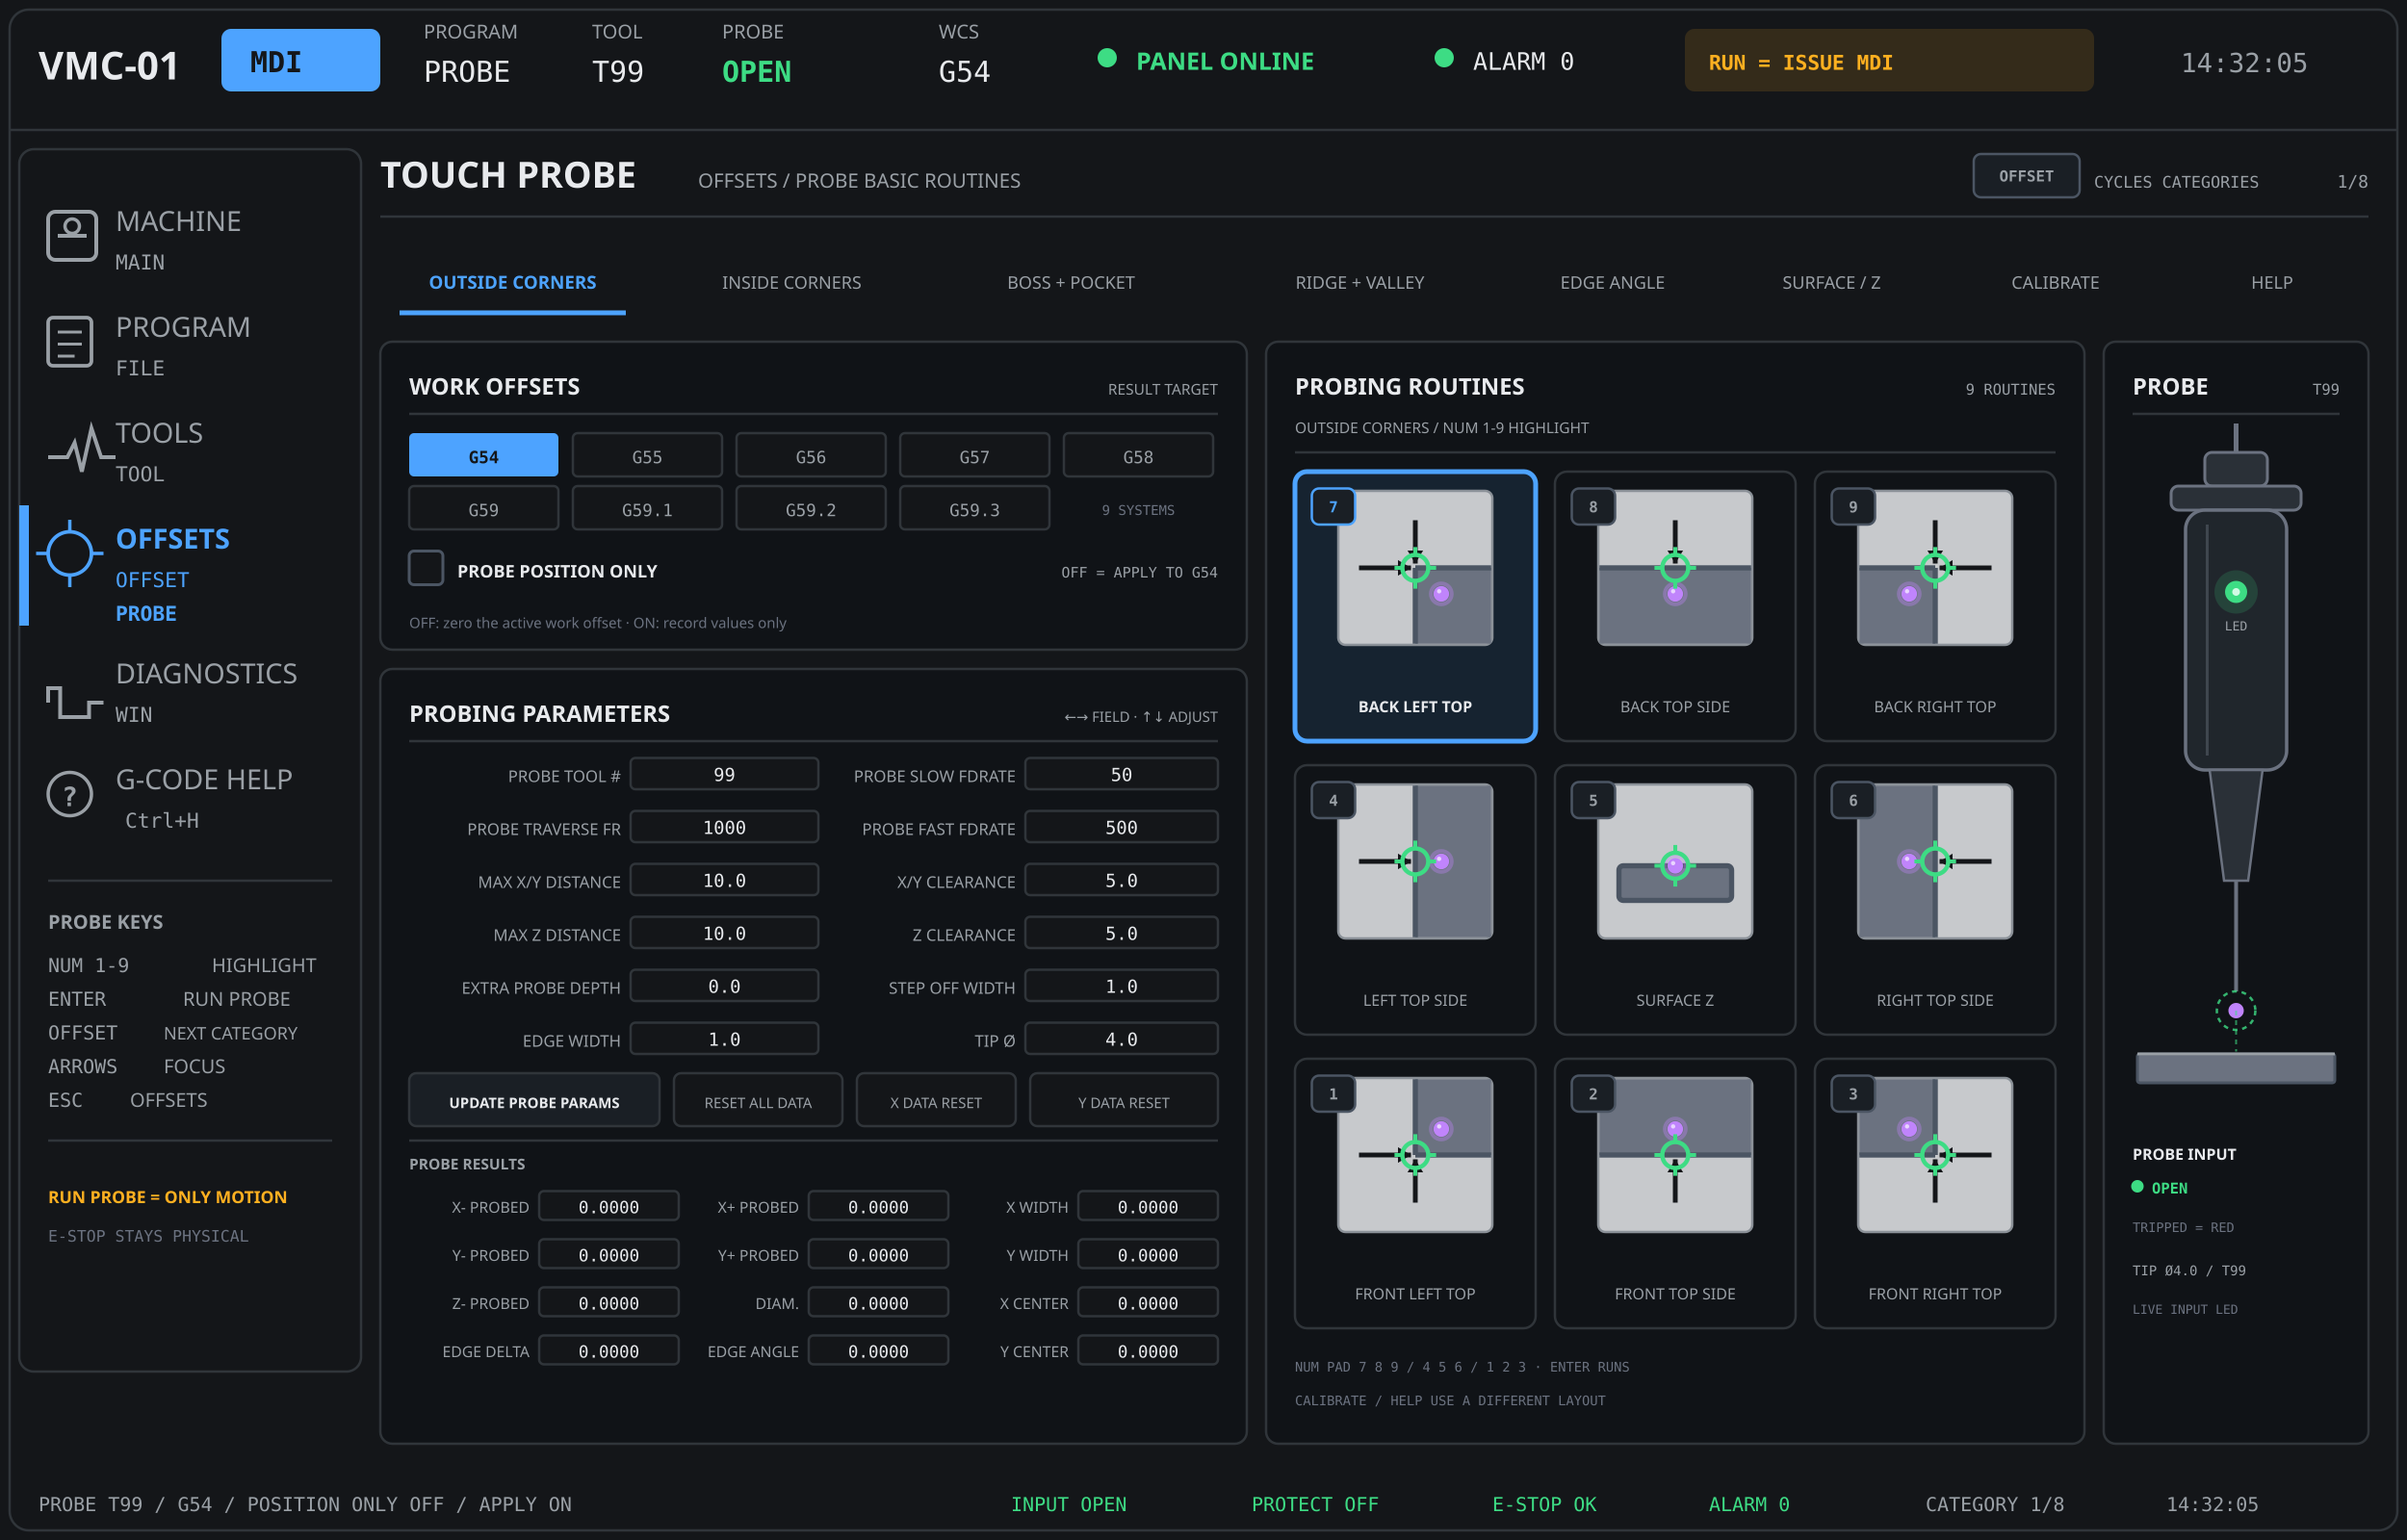
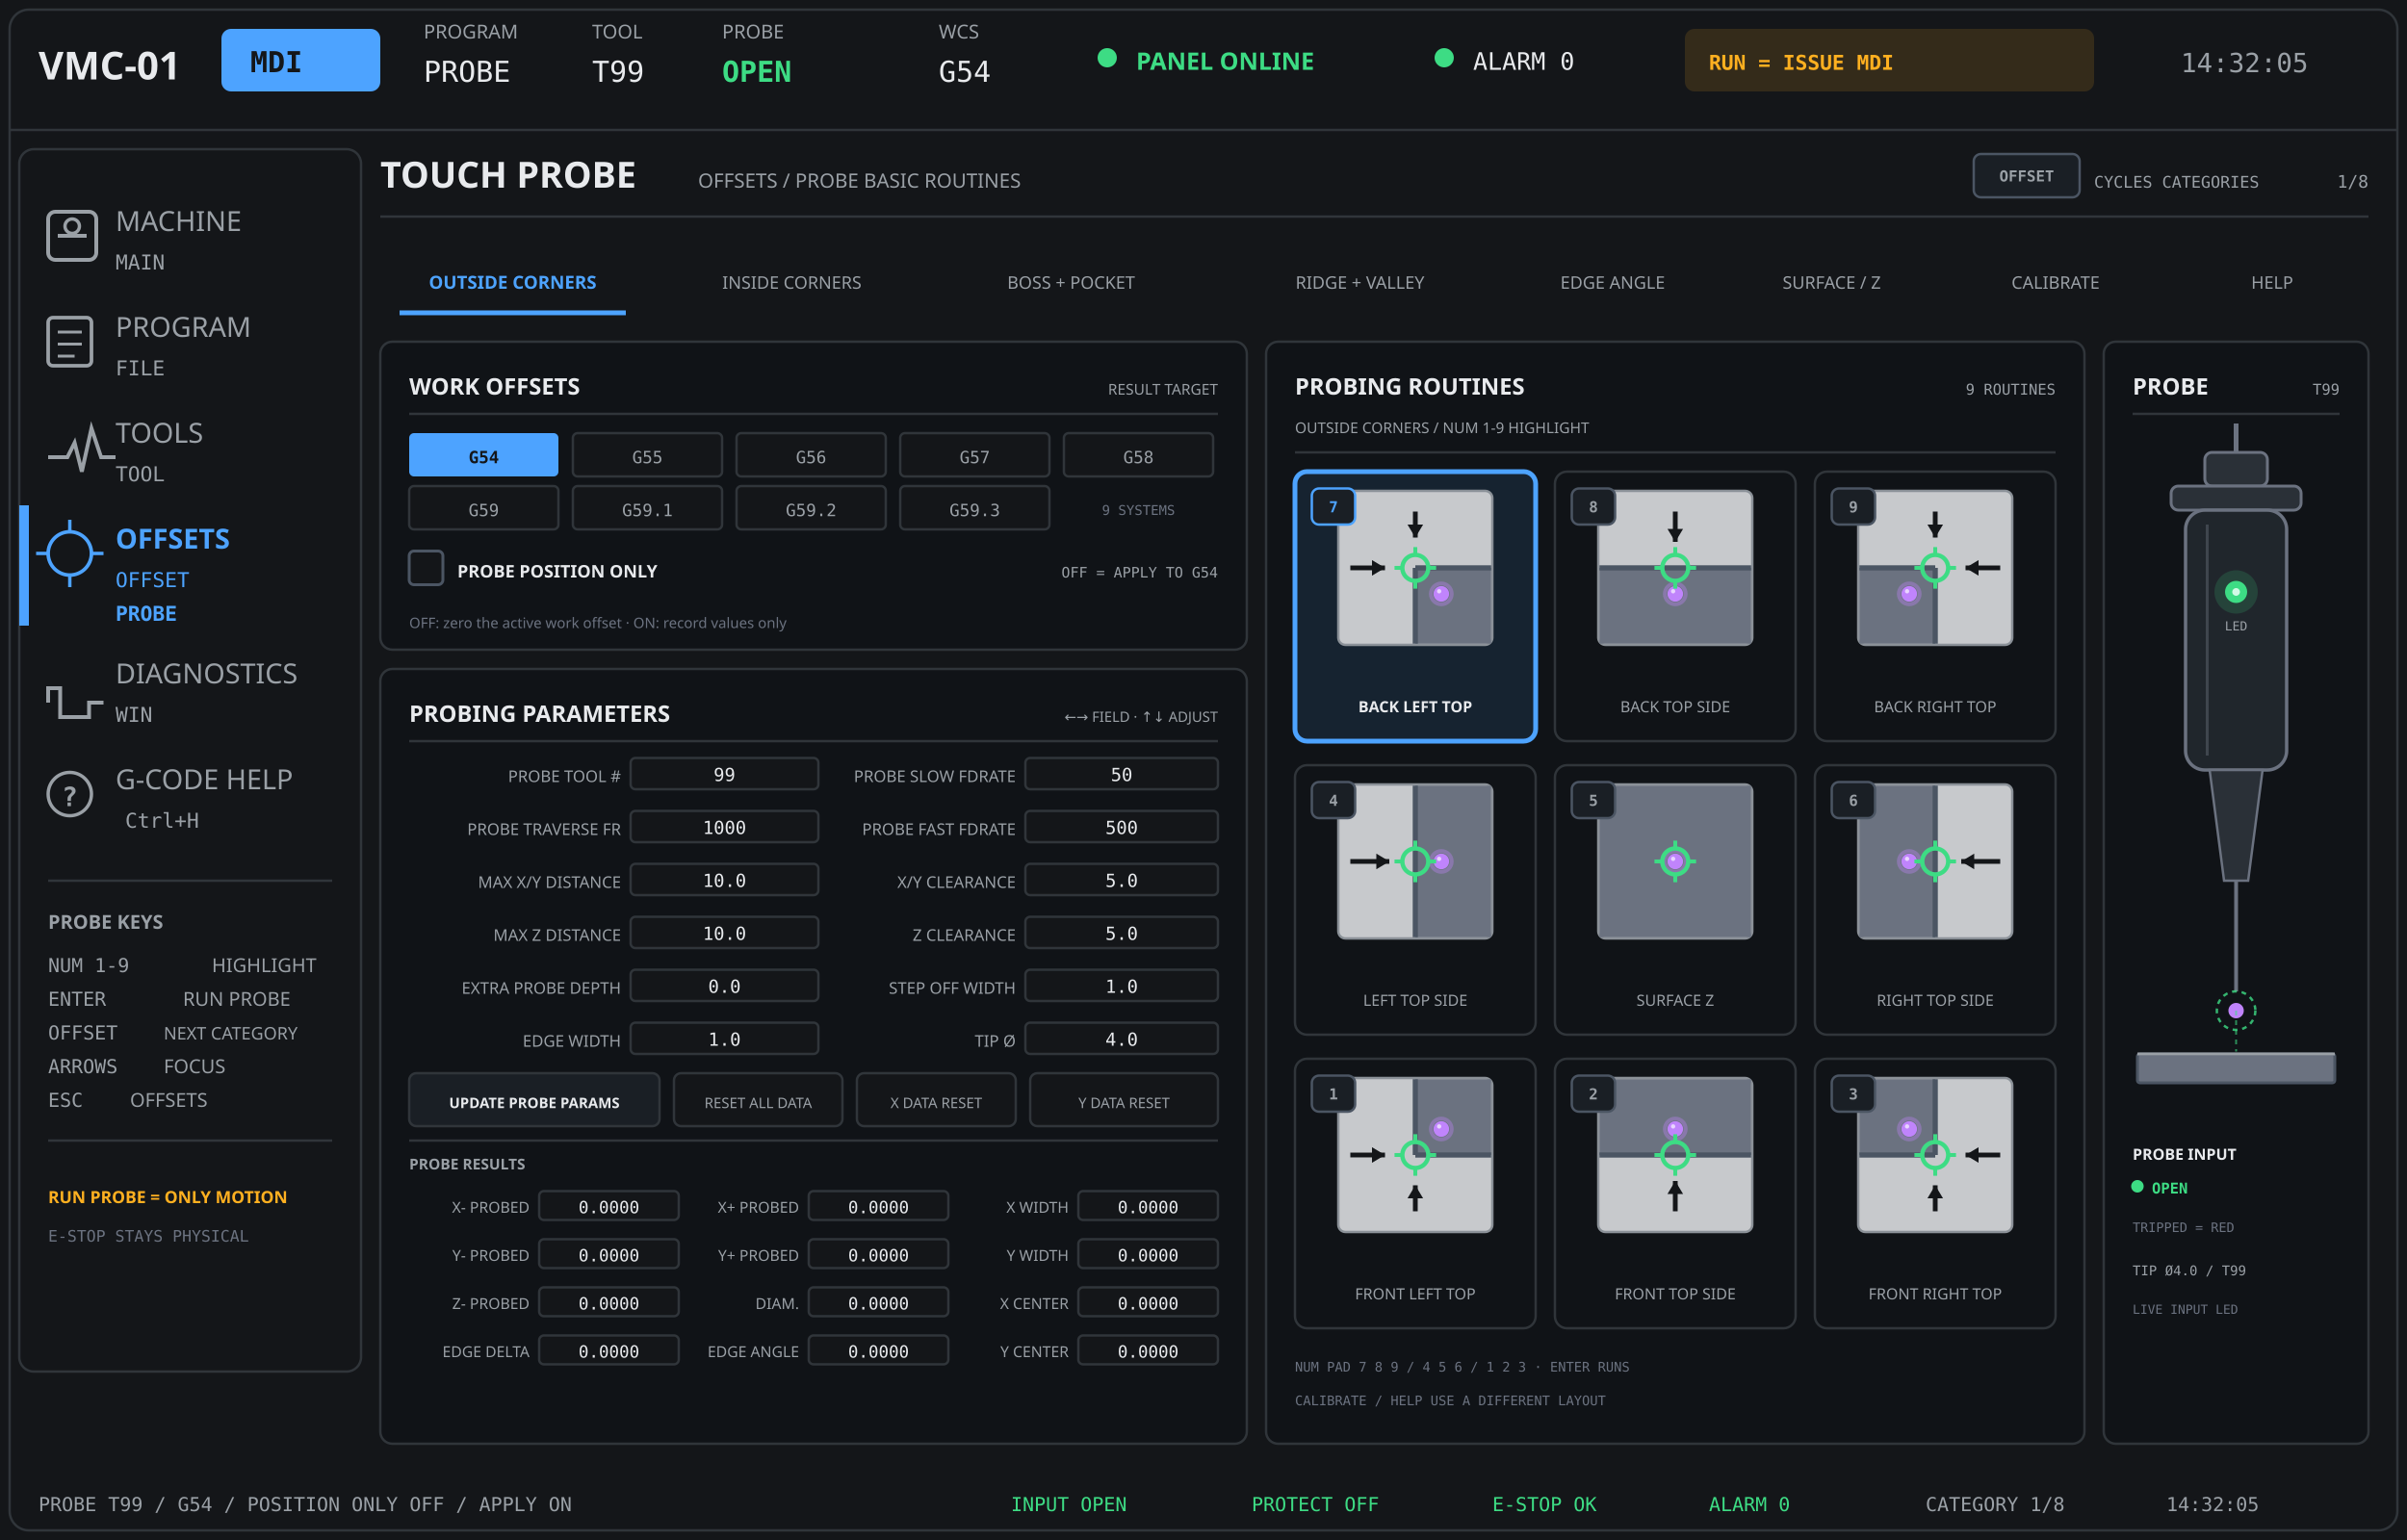
<svg xmlns="http://www.w3.org/2000/svg" viewBox="0 0 1000 640" width="1000" height="640">
  <rect x="0" y="0" width="1000" height="640" rx="0" fill="#141619" stroke="none" stroke-width="1" />
  <rect x="4" y="4" width="992" height="632" rx="8" fill="none" stroke="#30353a" stroke-width="1" />
  <line x1="4" y1="54" x2="996" y2="54" stroke="#30353a" stroke-width="1" />
  <text x="16" y="33" fill="#e8eaed" font-size="16" font-family="sans-serif" font-weight="700" text-anchor="start">VMC-01</text>
  <rect x="92" y="12" width="66" height="26" rx="4" fill="#4da3ff" stroke="none" stroke-width="1" />
  <text x="104" y="30" fill="#141619" font-size="12" font-family="monospace" font-weight="700" text-anchor="start">MDI</text>
  <text x="176" y="16" fill="#9aa0a6" font-size="8" font-family="sans-serif" text-anchor="start">PROGRAM</text>
  <text x="176" y="34" fill="#e8eaed" font-size="12" font-family="monospace" text-anchor="start">PROBE</text>
  <text x="246" y="16" fill="#9aa0a6" font-size="8" font-family="sans-serif" text-anchor="start">TOOL</text>
  <text x="246" y="34" fill="#e8eaed" font-size="12" font-family="monospace" text-anchor="start">T99</text>
  <text x="300" y="16" fill="#9aa0a6" font-size="8" font-family="sans-serif" text-anchor="start">PROBE</text>
  <text x="300" y="34" fill="#3ddc84" font-size="12" font-family="monospace" font-weight="700" text-anchor="start">OPEN</text>
  <text x="390" y="16" fill="#9aa0a6" font-size="8" font-family="sans-serif" text-anchor="start">WCS</text>
  <text x="390" y="34" fill="#e8eaed" font-size="12" font-family="monospace" text-anchor="start">G54</text>
  <circle cx="460" cy="24" r="4" fill="#3ddc84" />
  <text x="472" y="29" fill="#3ddc84" font-size="10" font-family="sans-serif" font-weight="700" text-anchor="start">PANEL ONLINE</text>
  <circle cx="600" cy="24" r="4" fill="#3ddc84" />
  <text x="612" y="29" fill="#e8eaed" font-size="10" font-family="monospace" text-anchor="start">ALARM 0</text>
  <rect x="700" y="12" width="170" height="26" rx="4" fill="#ffb020" stroke="none" stroke-width="0" opacity="0.14" />
  <text x="710" y="29" fill="#ffb020" font-size="8.5" font-family="monospace" font-weight="700" text-anchor="start">RUN = ISSUE MDI</text>
  <text x="906" y="30" fill="#9aa0a6" font-size="11" font-family="monospace" text-anchor="start">14:32:05</text>
  <rect x="8" y="62" width="142" height="508" rx="6" fill="#141619" stroke="#30353a" stroke-width="1" />
  <rect x="20" y="88" width="20" height="20" rx="3" fill="none" stroke="#9aa0a6" stroke-width="1.6" />
  <line x1="24" y1="98" x2="36" y2="98" stroke="#9aa0a6" stroke-width="1.6" />
  <circle cx="30" cy="94" r="3" fill="none" stroke="#9aa0a6" stroke-width="1.4" />
  <text x="48" y="96" fill="#9aa0a6" font-size="11.5" font-family="sans-serif" text-anchor="start">MACHINE</text>
  <text x="48" y="112" fill="#9aa0a6" font-size="8.5" font-family="monospace" text-anchor="start">MAIN</text>
  <rect x="20" y="132" width="18" height="20" rx="2" fill="none" stroke="#9aa0a6" stroke-width="1.5" />
  <line x1="24" y1="138" x2="34" y2="138" stroke="#9aa0a6" stroke-width="1.2" />
  <line x1="24" y1="143" x2="34" y2="143" stroke="#9aa0a6" stroke-width="1.2" />
  <line x1="24" y1="148" x2="31" y2="148" stroke="#9aa0a6" stroke-width="1.2" />
  <text x="48" y="140" fill="#9aa0a6" font-size="11.5" font-family="sans-serif" text-anchor="start">PROGRAM</text>
  <text x="48" y="156" fill="#9aa0a6" font-size="8.5" font-family="monospace" text-anchor="start">FILE</text>
  <path d="M20 190 L28 190 L31 184 L34 196 L38 178 L42 190 L48 190" fill="none" stroke="#9aa0a6" stroke-width="1.6" />
  <text x="48" y="184" fill="#9aa0a6" font-size="11.5" font-family="sans-serif" text-anchor="start">TOOLS</text>
  <text x="48" y="200" fill="#9aa0a6" font-size="8.5" font-family="monospace" text-anchor="start">TOOL</text>
  <rect x="8" y="210" width="4" height="50" rx="0" fill="#4da3ff" stroke="none" stroke-width="0" />
  <circle cx="29" cy="230" r="9" fill="none" stroke="#4da3ff" stroke-width="1.5" />
  <line x1="29" y1="216" x2="29" y2="221" stroke="#4da3ff" stroke-width="1.4" />
  <line x1="29" y1="239" x2="29" y2="244" stroke="#4da3ff" stroke-width="1.4" />
  <line x1="15" y1="230" x2="20" y2="230" stroke="#4da3ff" stroke-width="1.4" />
  <line x1="38" y1="230" x2="43" y2="230" stroke="#4da3ff" stroke-width="1.4" />
  <text x="48" y="228" fill="#4da3ff" font-size="11.5" font-family="sans-serif" font-weight="700" text-anchor="start">OFFSETS</text>
  <text x="48" y="244" fill="#4da3ff" font-size="8.5" font-family="monospace" text-anchor="start">OFFSET</text>
  <text x="48" y="258" fill="#4da3ff" font-size="8.5" font-family="monospace" font-weight="700" text-anchor="start">PROBE</text>
  <path d="M20 292 L20 286 L25 286 L25 298 L37 298 L37 292 L43 292" fill="none" stroke="#9aa0a6" stroke-width="1.6" />
  <text x="48" y="284" fill="#9aa0a6" font-size="11.5" font-family="sans-serif" text-anchor="start">DIAGNOSTICS</text>
  <text x="48" y="300" fill="#9aa0a6" font-size="8.5" font-family="monospace" text-anchor="start">WIN</text>
  <circle cx="29" cy="330" r="9" fill="none" stroke="#9aa0a6" stroke-width="1.4" />
  <text x="29" y="335" fill="#9aa0a6" font-size="11" font-family="monospace" font-weight="700" text-anchor="middle">?</text>
  <text x="48" y="328" fill="#9aa0a6" font-size="11.5" font-family="sans-serif" text-anchor="start">G-CODE HELP</text>
  <text x="52" y="344" fill="#9aa0a6" font-size="8.5" font-family="monospace" text-anchor="start">Ctrl+H</text>
  <line x1="20" y1="366" x2="138" y2="366" stroke="#30353a" stroke-width="1" />
  <text x="20" y="386" fill="#9aa0a6" font-size="8" font-family="sans-serif" font-weight="700" text-anchor="start">PROBE KEYS</text>
  <text x="20" y="404" fill="#9aa0a6" font-size="8" font-family="monospace" text-anchor="start">NUM 1-9</text>
  <text x="88" y="404" fill="#9aa0a6" font-size="8" font-family="sans-serif" text-anchor="start">HIGHLIGHT</text>
  <text x="20" y="418" fill="#9aa0a6" font-size="8" font-family="monospace" text-anchor="start">ENTER</text>
  <text x="76" y="418" fill="#9aa0a6" font-size="8" font-family="sans-serif" text-anchor="start">RUN PROBE</text>
  <text x="20" y="432" fill="#9aa0a6" font-size="8" font-family="monospace" text-anchor="start">OFFSET</text>
  <text x="68" y="432" fill="#9aa0a6" font-size="7.2" font-family="sans-serif" text-anchor="start">NEXT CATEGORY</text>
  <text x="20" y="446" fill="#9aa0a6" font-size="8" font-family="monospace" text-anchor="start">ARROWS</text>
  <text x="68" y="446" fill="#9aa0a6" font-size="8" font-family="sans-serif" text-anchor="start">FOCUS</text>
  <text x="20" y="460" fill="#9aa0a6" font-size="8" font-family="monospace" text-anchor="start">ESC</text>
  <text x="54" y="460" fill="#9aa0a6" font-size="8" font-family="sans-serif" text-anchor="start">OFFSETS</text>
  <line x1="20" y1="474" x2="138" y2="474" stroke="#30353a" stroke-width="1" />
  <text x="20" y="500" fill="#ffb020" font-size="7.0" font-family="sans-serif" font-weight="700" text-anchor="start">RUN PROBE = ONLY MOTION</text>
  <text x="20" y="516" fill="#6b7280" font-size="6.6" font-family="monospace" text-anchor="start">E-STOP STAYS PHYSICAL</text>
  <text x="158" y="78" fill="#e8eaed" font-size="15" font-family="sans-serif" font-weight="700" text-anchor="start">TOUCH PROBE</text>
  <text x="290" y="78" fill="#9aa0a6" font-size="8.2" font-family="sans-serif" text-anchor="start">OFFSETS / PROBE BASIC ROUTINES</text>
  <rect x="820" y="64" width="44" height="18" rx="3" fill="#1a1f25" stroke="#4b5563" stroke-width="1" />
  <text x="842.0" y="75.4" fill="#9aa0a6" font-size="6.3" font-family="monospace" font-weight="700" text-anchor="middle">OFFSET</text>
  <text x="870" y="78" fill="#9aa0a6" font-size="6.7" font-family="monospace" text-anchor="start">CYCLES CATEGORIES</text>
  <text x="984" y="78" fill="#9aa0a6" font-size="7.2" font-family="monospace" text-anchor="end">1/8</text>
  <line x1="158" y1="90" x2="984" y2="90" stroke="#30353a" stroke-width="1" />
  <text x="213.0" y="120" fill="#4da3ff" font-size="7.5" font-family="sans-serif" font-weight="700" text-anchor="middle">OUTSIDE CORNERS</text>
  <line x1="166" y1="130" x2="260" y2="130" stroke="#4da3ff" stroke-width="2" />
  <text x="329.0" y="120" fill="#9aa0a6" font-size="7.2" font-family="sans-serif" text-anchor="middle">INSIDE CORNERS</text>
  <text x="445.0" y="120" fill="#9aa0a6" font-size="7.2" font-family="sans-serif" text-anchor="middle">BOSS + POCKET</text>
  <text x="565.0" y="120" fill="#9aa0a6" font-size="7.2" font-family="sans-serif" text-anchor="middle">RIDGE + VALLEY</text>
  <text x="670.0" y="120" fill="#9aa0a6" font-size="7.2" font-family="sans-serif" text-anchor="middle">EDGE ANGLE</text>
  <text x="761.0" y="120" fill="#9aa0a6" font-size="7.2" font-family="sans-serif" text-anchor="middle">SURFACE / Z</text>
  <text x="854.0" y="120" fill="#9aa0a6" font-size="7.2" font-family="sans-serif" text-anchor="middle">CALIBRATE</text>
  <text x="944.0" y="120" fill="#9aa0a6" font-size="7.2" font-family="sans-serif" text-anchor="middle">HELP</text>
  <rect x="158" y="142" width="360" height="128" rx="5" fill="#101317" stroke="#30353a" stroke-width="1" />
  <text x="170" y="164" fill="#e8eaed" font-size="9.5" font-family="sans-serif" font-weight="700" text-anchor="start">WORK OFFSETS</text>
  <text x="506" y="164" fill="#9aa0a6" font-size="6.2" font-family="sans-serif" text-anchor="end">RESULT TARGET</text>
  <line x1="170" y1="172" x2="506" y2="172" stroke="#30353a" stroke-width="1" />
  <rect x="170" y="180" width="62" height="18" rx="2" fill="#4da3ff" stroke="none" stroke-width="1" />
  <text x="201" y="192.5" fill="#141619" font-size="7" font-family="monospace" font-weight="700" text-anchor="middle">G54</text>
  <rect x="238" y="180" width="62" height="18" rx="2" fill="#141619" stroke="#30353a" stroke-width="1" />
  <text x="269" y="192.5" fill="#9aa0a6" font-size="7" font-family="monospace" text-anchor="middle">G55</text>
  <rect x="306" y="180" width="62" height="18" rx="2" fill="#141619" stroke="#30353a" stroke-width="1" />
  <text x="337" y="192.5" fill="#9aa0a6" font-size="7" font-family="monospace" text-anchor="middle">G56</text>
  <rect x="374" y="180" width="62" height="18" rx="2" fill="#141619" stroke="#30353a" stroke-width="1" />
  <text x="405" y="192.5" fill="#9aa0a6" font-size="7" font-family="monospace" text-anchor="middle">G57</text>
  <rect x="442" y="180" width="62" height="18" rx="2" fill="#141619" stroke="#30353a" stroke-width="1" />
  <text x="473" y="192.5" fill="#9aa0a6" font-size="7" font-family="monospace" text-anchor="middle">G58</text>
  <rect x="170" y="202" width="62" height="18" rx="2" fill="#141619" stroke="#30353a" stroke-width="1" />
  <text x="201" y="214.5" fill="#9aa0a6" font-size="7" font-family="monospace" text-anchor="middle">G59</text>
  <rect x="238" y="202" width="62" height="18" rx="2" fill="#141619" stroke="#30353a" stroke-width="1" />
  <text x="269" y="214.5" fill="#9aa0a6" font-size="7" font-family="monospace" text-anchor="middle">G59.1</text>
  <rect x="306" y="202" width="62" height="18" rx="2" fill="#141619" stroke="#30353a" stroke-width="1" />
  <text x="337" y="214.5" fill="#9aa0a6" font-size="7" font-family="monospace" text-anchor="middle">G59.2</text>
  <rect x="374" y="202" width="62" height="18" rx="2" fill="#141619" stroke="#30353a" stroke-width="1" />
  <text x="405" y="214.5" fill="#9aa0a6" font-size="7" font-family="monospace" text-anchor="middle">G59.3</text>
  <text x="473" y="214" fill="#6b7280" font-size="5.6" font-family="monospace" text-anchor="middle">9 SYSTEMS</text>
  <rect x="170" y="229" width="14" height="14" rx="2" fill="#141619" stroke="#4b5563" stroke-width="1.2" />
  <text x="190" y="240" fill="#e8eaed" font-size="7.2" font-family="sans-serif" font-weight="700" text-anchor="start">PROBE POSITION ONLY</text>
  <text x="506" y="240" fill="#9aa0a6" font-size="6.0" font-family="monospace" text-anchor="end">OFF = APPLY TO G54</text>
  <text x="170" y="261" fill="#6b7280" font-size="6.0" font-family="sans-serif" text-anchor="start">OFF: zero the active work offset · ON: record values only</text>
  <rect x="158" y="278" width="360" height="322" rx="5" fill="#101317" stroke="#30353a" stroke-width="1" />
  <text x="170" y="300" fill="#e8eaed" font-size="9.5" font-family="sans-serif" font-weight="700" text-anchor="start">PROBING PARAMETERS</text>
  <text x="506" y="300" fill="#9aa0a6" font-size="5.9" font-family="sans-serif" text-anchor="end">←→ FIELD · ↑↓ ADJUST</text>
  <line x1="170" y1="308" x2="506" y2="308" stroke="#30353a" stroke-width="1" />
  <text x="258" y="325" fill="#9aa0a6" font-size="6.7" font-family="sans-serif" text-anchor="end">PROBE TOOL #</text>
  <rect x="262" y="315" width="78" height="13" rx="2" fill="#141619" stroke="#30353a" stroke-width="1" />
  <text x="301" y="324.6" fill="#e8eaed" font-size="7.5" font-family="monospace" text-anchor="middle">99</text>
  <text x="422" y="325" fill="#9aa0a6" font-size="6.7" font-family="sans-serif" text-anchor="end">PROBE SLOW FDRATE</text>
  <rect x="426" y="315" width="80" height="13" rx="2" fill="#141619" stroke="#30353a" stroke-width="1" />
  <text x="466" y="324.6" fill="#e8eaed" font-size="7.5" font-family="monospace" text-anchor="middle">50</text>
  <text x="258" y="347" fill="#9aa0a6" font-size="6.7" font-family="sans-serif" text-anchor="end">PROBE TRAVERSE FR</text>
  <rect x="262" y="337" width="78" height="13" rx="2" fill="#141619" stroke="#30353a" stroke-width="1" />
  <text x="301" y="346.6" fill="#e8eaed" font-size="7.5" font-family="monospace" text-anchor="middle">1000</text>
  <text x="422" y="347" fill="#9aa0a6" font-size="6.7" font-family="sans-serif" text-anchor="end">PROBE FAST FDRATE</text>
  <rect x="426" y="337" width="80" height="13" rx="2" fill="#141619" stroke="#30353a" stroke-width="1" />
  <text x="466" y="346.6" fill="#e8eaed" font-size="7.5" font-family="monospace" text-anchor="middle">500</text>
  <text x="258" y="369" fill="#9aa0a6" font-size="6.7" font-family="sans-serif" text-anchor="end">MAX X/Y DISTANCE</text>
  <rect x="262" y="359" width="78" height="13" rx="2" fill="#141619" stroke="#30353a" stroke-width="1" />
  <text x="301" y="368.6" fill="#e8eaed" font-size="7.5" font-family="monospace" text-anchor="middle">10.0</text>
  <text x="422" y="369" fill="#9aa0a6" font-size="6.7" font-family="sans-serif" text-anchor="end">X/Y CLEARANCE</text>
  <rect x="426" y="359" width="80" height="13" rx="2" fill="#141619" stroke="#30353a" stroke-width="1" />
  <text x="466" y="368.6" fill="#e8eaed" font-size="7.5" font-family="monospace" text-anchor="middle">5.0</text>
  <text x="258" y="391" fill="#9aa0a6" font-size="6.7" font-family="sans-serif" text-anchor="end">MAX Z DISTANCE</text>
  <rect x="262" y="381" width="78" height="13" rx="2" fill="#141619" stroke="#30353a" stroke-width="1" />
  <text x="301" y="390.6" fill="#e8eaed" font-size="7.5" font-family="monospace" text-anchor="middle">10.0</text>
  <text x="422" y="391" fill="#9aa0a6" font-size="6.7" font-family="sans-serif" text-anchor="end">Z CLEARANCE</text>
  <rect x="426" y="381" width="80" height="13" rx="2" fill="#141619" stroke="#30353a" stroke-width="1" />
  <text x="466" y="390.6" fill="#e8eaed" font-size="7.5" font-family="monospace" text-anchor="middle">5.0</text>
  <text x="258" y="413" fill="#9aa0a6" font-size="6.7" font-family="sans-serif" text-anchor="end">EXTRA PROBE DEPTH</text>
  <rect x="262" y="403" width="78" height="13" rx="2" fill="#141619" stroke="#30353a" stroke-width="1" />
  <text x="301" y="412.6" fill="#e8eaed" font-size="7.5" font-family="monospace" text-anchor="middle">0.0</text>
  <text x="422" y="413" fill="#9aa0a6" font-size="6.7" font-family="sans-serif" text-anchor="end">STEP OFF WIDTH</text>
  <rect x="426" y="403" width="80" height="13" rx="2" fill="#141619" stroke="#30353a" stroke-width="1" />
  <text x="466" y="412.6" fill="#e8eaed" font-size="7.5" font-family="monospace" text-anchor="middle">1.0</text>
  <text x="258" y="435" fill="#9aa0a6" font-size="6.7" font-family="sans-serif" text-anchor="end">EDGE WIDTH</text>
  <rect x="262" y="425" width="78" height="13" rx="2" fill="#141619" stroke="#30353a" stroke-width="1" />
  <text x="301" y="434.6" fill="#e8eaed" font-size="7.5" font-family="monospace" text-anchor="middle">1.0</text>
  <text x="422" y="435" fill="#9aa0a6" font-size="6.7" font-family="sans-serif" text-anchor="end">TIP Ø</text>
  <rect x="426" y="425" width="80" height="13" rx="2" fill="#141619" stroke="#30353a" stroke-width="1" />
  <text x="466" y="434.6" fill="#e8eaed" font-size="7.5" font-family="monospace" text-anchor="middle">4.0</text>
  <rect x="170" y="446" width="104" height="22" rx="3" fill="#1a1f25" stroke="#30353a" stroke-width="1" />
  <text x="222" y="460.5" fill="#e8eaed" font-size="6.0" font-family="sans-serif" font-weight="700" text-anchor="middle">UPDATE PROBE PARAMS</text>
  <rect x="280" y="446" width="70" height="22" rx="3" fill="#141619" stroke="#30353a" stroke-width="1" />
  <text x="315" y="460.5" fill="#9aa0a6" font-size="6.0" font-family="sans-serif" text-anchor="middle">RESET ALL DATA</text>
  <rect x="356" y="446" width="66" height="22" rx="3" fill="#141619" stroke="#30353a" stroke-width="1" />
  <text x="389" y="460.5" fill="#9aa0a6" font-size="6.0" font-family="sans-serif" text-anchor="middle">X DATA RESET</text>
  <rect x="428" y="446" width="78" height="22" rx="3" fill="#141619" stroke="#30353a" stroke-width="1" />
  <text x="467" y="460.5" fill="#9aa0a6" font-size="6.0" font-family="sans-serif" text-anchor="middle">Y DATA RESET</text>
  <line x1="170" y1="474" x2="506" y2="474" stroke="#30353a" stroke-width="1" />
  <text x="170" y="486" fill="#9aa0a6" font-size="6.2" font-family="sans-serif" font-weight="700" text-anchor="start">PROBE RESULTS</text>
  <text x="220" y="504" fill="#9aa0a6" font-size="6.3" font-family="sans-serif" text-anchor="end">X- PROBED</text>
  <rect x="224" y="495" width="58" height="12" rx="2" fill="#141619" stroke="#30353a" stroke-width="1" />
  <text x="253" y="504.2" fill="#e8eaed" font-size="7.0" font-family="monospace" text-anchor="middle">0.0000</text>
  <text x="332" y="504" fill="#9aa0a6" font-size="6.3" font-family="sans-serif" text-anchor="end">X+ PROBED</text>
  <rect x="336" y="495" width="58" height="12" rx="2" fill="#141619" stroke="#30353a" stroke-width="1" />
  <text x="365" y="504.2" fill="#e8eaed" font-size="7.0" font-family="monospace" text-anchor="middle">0.0000</text>
  <text x="444" y="504" fill="#9aa0a6" font-size="6.3" font-family="sans-serif" text-anchor="end">X WIDTH</text>
  <rect x="448" y="495" width="58" height="12" rx="2" fill="#141619" stroke="#30353a" stroke-width="1" />
  <text x="477" y="504.2" fill="#e8eaed" font-size="7.0" font-family="monospace" text-anchor="middle">0.0000</text>
  <text x="220" y="524" fill="#9aa0a6" font-size="6.3" font-family="sans-serif" text-anchor="end">Y- PROBED</text>
  <rect x="224" y="515" width="58" height="12" rx="2" fill="#141619" stroke="#30353a" stroke-width="1" />
  <text x="253" y="524.2" fill="#e8eaed" font-size="7.0" font-family="monospace" text-anchor="middle">0.0000</text>
  <text x="332" y="524" fill="#9aa0a6" font-size="6.3" font-family="sans-serif" text-anchor="end">Y+ PROBED</text>
  <rect x="336" y="515" width="58" height="12" rx="2" fill="#141619" stroke="#30353a" stroke-width="1" />
  <text x="365" y="524.2" fill="#e8eaed" font-size="7.0" font-family="monospace" text-anchor="middle">0.0000</text>
  <text x="444" y="524" fill="#9aa0a6" font-size="6.3" font-family="sans-serif" text-anchor="end">Y WIDTH</text>
  <rect x="448" y="515" width="58" height="12" rx="2" fill="#141619" stroke="#30353a" stroke-width="1" />
  <text x="477" y="524.2" fill="#e8eaed" font-size="7.0" font-family="monospace" text-anchor="middle">0.0000</text>
  <text x="220" y="544" fill="#9aa0a6" font-size="6.3" font-family="sans-serif" text-anchor="end">Z- PROBED</text>
  <rect x="224" y="535" width="58" height="12" rx="2" fill="#141619" stroke="#30353a" stroke-width="1" />
  <text x="253" y="544.2" fill="#e8eaed" font-size="7.0" font-family="monospace" text-anchor="middle">0.0000</text>
  <text x="332" y="544" fill="#9aa0a6" font-size="6.3" font-family="sans-serif" text-anchor="end">DIAM.</text>
  <rect x="336" y="535" width="58" height="12" rx="2" fill="#141619" stroke="#30353a" stroke-width="1" />
  <text x="365" y="544.2" fill="#e8eaed" font-size="7.0" font-family="monospace" text-anchor="middle">0.0000</text>
  <text x="444" y="544" fill="#9aa0a6" font-size="6.3" font-family="sans-serif" text-anchor="end">X CENTER</text>
  <rect x="448" y="535" width="58" height="12" rx="2" fill="#141619" stroke="#30353a" stroke-width="1" />
  <text x="477" y="544.2" fill="#e8eaed" font-size="7.0" font-family="monospace" text-anchor="middle">0.0000</text>
  <text x="220" y="564" fill="#9aa0a6" font-size="6.3" font-family="sans-serif" text-anchor="end">EDGE DELTA</text>
  <rect x="224" y="555" width="58" height="12" rx="2" fill="#141619" stroke="#30353a" stroke-width="1" />
  <text x="253" y="564.2" fill="#e8eaed" font-size="7.0" font-family="monospace" text-anchor="middle">0.0000</text>
  <text x="332" y="564" fill="#9aa0a6" font-size="6.3" font-family="sans-serif" text-anchor="end">EDGE ANGLE</text>
  <rect x="336" y="555" width="58" height="12" rx="2" fill="#141619" stroke="#30353a" stroke-width="1" />
  <text x="365" y="564.2" fill="#e8eaed" font-size="7.0" font-family="monospace" text-anchor="middle">0.0000</text>
  <text x="444" y="564" fill="#9aa0a6" font-size="6.3" font-family="sans-serif" text-anchor="end">Y CENTER</text>
  <rect x="448" y="555" width="58" height="12" rx="2" fill="#141619" stroke="#30353a" stroke-width="1" />
  <text x="477" y="564.2" fill="#e8eaed" font-size="7.0" font-family="monospace" text-anchor="middle">0.0000</text>
  <rect x="874" y="142" width="110" height="458" rx="5" fill="#101317" stroke="#30353a" stroke-width="1" />
  <text x="886" y="164" fill="#e8eaed" font-size="9.5" font-family="sans-serif" font-weight="700" text-anchor="start">PROBE</text>
  <text x="972" y="164" fill="#9aa0a6" font-size="6.2" font-family="monospace" text-anchor="end">T99</text>
  <line x1="886" y1="172" x2="972" y2="172" stroke="#30353a" stroke-width="1" />
  <line x1="929" y1="176" x2="929" y2="188" stroke="#6b7280" stroke-width="2" />
  <rect x="916" y="188" width="26" height="14" rx="3" fill="#2a3037" stroke="#6b7280" stroke-width="1.2" />
  <rect x="902" y="202" width="54" height="10" rx="3" fill="#2a3037" stroke="#6b7280" stroke-width="1.2" />
  <rect x="908" y="212" width="42" height="108" rx="8" fill="#20262c" stroke="#6b7280" stroke-width="1.4" />
  <line x1="917" y1="218" x2="917" y2="314" stroke="#3f464e" stroke-width="1.2" />
  <circle cx="929" cy="246" r="9" fill="#3ddc84" opacity="0.16" />
  <circle cx="929" cy="246" r="4.6" fill="#3ddc84" />
  <circle cx="929" cy="246" r="1.6" fill="#d1fae5" />
  <text x="929" y="262" fill="#9aa0a6" font-size="5.2" font-family="monospace" text-anchor="middle">LED</text>
  <path d="M918 320 L940 320 L934 366 L924 366 Z" fill="#2a3037" stroke="#6b7280" stroke-width="1" />
  <line x1="929" y1="366" x2="929" y2="412" stroke="#6b7280" stroke-width="1.6" />
  <circle cx="929" cy="420" r="3.2" fill="#c084fc" />
  <circle cx="929" cy="420" r="8" fill="none" stroke="#3ddc84" stroke-width="1" stroke-dasharray="2 2" opacity="0.8" />
  <line x1="929" y1="420" x2="929" y2="437" stroke="#3ddc84" stroke-width="0.8" stroke-dasharray="2 2" opacity="0.6" />
  <rect x="888" y="438" width="82" height="12" rx="1" fill="#6b7280" stroke="#4b5563" stroke-width="1.2" />
  <line x1="888" y1="438" x2="970" y2="438" stroke="#9aa0a6" stroke-width="1.2" />
  <text x="886" y="482" fill="#e8eaed" font-size="6.4" font-family="sans-serif" font-weight="700" text-anchor="start">PROBE INPUT</text>
  <circle cx="888" cy="493" r="2.6" fill="#3ddc84" />
  <text x="894" y="496" fill="#3ddc84" font-size="6.2" font-family="monospace" font-weight="700" text-anchor="start">OPEN</text>
  <text x="886" y="512" fill="#6b7280" font-size="5.4" font-family="monospace" text-anchor="start">TRIPPED = RED</text>
  <text x="886" y="530" fill="#9aa0a6" font-size="5.6" font-family="monospace" text-anchor="start">TIP Ø4.0 / T99</text>
  <text x="886" y="546" fill="#6b7280" font-size="5.2" font-family="monospace" text-anchor="start">LIVE INPUT LED</text>
  <rect x="526" y="142" width="340" height="458" rx="5" fill="#101317" stroke="#30353a" stroke-width="1" />
  <text x="538" y="164" fill="#e8eaed" font-size="9.5" font-family="sans-serif" font-weight="700" text-anchor="start">PROBING ROUTINES</text>
  <text x="854" y="164" fill="#9aa0a6" font-size="6.2" font-family="monospace" text-anchor="end">9 ROUTINES</text>
  <text x="538" y="180" fill="#9aa0a6" font-size="6.2" font-family="sans-serif" text-anchor="start">OUTSIDE CORNERS / NUM 1-9 HIGHLIGHT</text>
  <line x1="538" y1="188" x2="854" y2="188" stroke="#30353a" stroke-width="1" />
  <rect x="538" y="196" width="100" height="112" rx="5" fill="#4da3ff" fill-opacity="0.11" stroke="#4da3ff" stroke-width="2" />
  <rect x="556.0" y="204" width="64" height="64" rx="3" fill="#c7c9cc" stroke="#8b9198" stroke-width="1" />
  <g transform="translate(557.4,216.2) scale(1.8)">
    <rect x="17" y="11" width="17.5" height="17.5" rx="0" fill="#6b7280" stroke="none" stroke-width="1" />
    <line x1="17" y1="11" x2="34.5" y2="11" stroke="#4b5563" stroke-width="1.2" />
    <line x1="17" y1="11" x2="17" y2="28.5" stroke="#4b5563" stroke-width="1.2" />
-     <line x1="17" y1="0" x2="17" y2="10" stroke="#141619" stroke-width="1.1" />
-     <polygon points="17,10 15.2,7 18.8,7" fill="#141619" />
-     <line x1="4" y1="11" x2="16" y2="11" stroke="#141619" stroke-width="1.1" />
-     <polygon points="16,11 13,9.2 13,12.8" fill="#141619" />
+     <line x1="17" y1="-2" x2="17" y2="4" stroke="#141619" stroke-width="1.1" />
+     <polygon points="17,4 15.2,1 18.8,1" fill="#141619" />
+     <line x1="2" y1="11" x2="10" y2="11" stroke="#141619" stroke-width="1.1" />
+     <polygon points="10,11 7,9.2 7,12.8" fill="#141619" />
    <circle cx="23" cy="17" r="2.4" fill="none" stroke="#c084fc" stroke-width="0.9" opacity="0.35" />
    <circle cx="23" cy="17" r="1.8" fill="#c084fc" />
    <circle cx="22.5" cy="16.4" r="0.5" fill="#e9d5ff" />
    <circle cx="17" cy="11" r="3.0" fill="none" stroke="#3ddc84" stroke-width="1.0" />
    <line x1="17" y1="8.0" x2="17" y2="6.2" stroke="#3ddc84" stroke-width="0.9" />
    <line x1="17" y1="14.0" x2="17" y2="15.8" stroke="#3ddc84" stroke-width="0.9" />
    <line x1="14.0" y1="11" x2="12.2" y2="11" stroke="#3ddc84" stroke-width="0.9" />
    <line x1="20.0" y1="11" x2="21.8" y2="11" stroke="#3ddc84" stroke-width="0.9" />
  </g>
  <rect x="545" y="203" width="18" height="15" rx="3" fill="#1a1f25" stroke="#4da3ff" stroke-width="1" />
  <text x="554.0" y="212.9" fill="#4da3ff" font-size="6.3" font-family="monospace" font-weight="700" text-anchor="middle">7</text>
  <text x="588.0" y="296" fill="#e8eaed" font-size="6.4" font-family="sans-serif" font-weight="700" text-anchor="middle">BACK LEFT TOP</text>
  <rect x="646" y="196" width="100" height="112" rx="5" fill="#101317" stroke="#30353a" stroke-width="1" />
  <rect x="664.0" y="204" width="64" height="64" rx="3" fill="#c7c9cc" stroke="#8b9198" stroke-width="1" />
  <g transform="translate(665.4,216.2) scale(1.8)">
    <rect x="-0.5" y="11" width="35.0" height="17.5" rx="0" fill="#6b7280" stroke="none" stroke-width="1" />
    <line x1="-0.5" y1="11" x2="34.5" y2="11" stroke="#4b5563" stroke-width="1.2" />
-     <line x1="17" y1="0" x2="17" y2="10" stroke="#141619" stroke-width="1.1" />
-     <polygon points="17,10 15.2,7 18.8,7" fill="#141619" />
+     <line x1="17" y1="-2" x2="17" y2="5" stroke="#141619" stroke-width="1.1" />
+     <polygon points="17,5 15.2,2 18.8,2" fill="#141619" />
    <circle cx="17" cy="17" r="2.4" fill="none" stroke="#c084fc" stroke-width="0.9" opacity="0.35" />
    <circle cx="17" cy="17" r="1.8" fill="#c084fc" />
    <circle cx="16.5" cy="16.4" r="0.5" fill="#e9d5ff" />
    <circle cx="17" cy="11" r="3.0" fill="none" stroke="#3ddc84" stroke-width="1.0" />
    <line x1="17" y1="8.0" x2="17" y2="6.2" stroke="#3ddc84" stroke-width="0.9" />
    <line x1="17" y1="14.0" x2="17" y2="15.8" stroke="#3ddc84" stroke-width="0.9" />
    <line x1="14.0" y1="11" x2="12.2" y2="11" stroke="#3ddc84" stroke-width="0.9" />
    <line x1="20.0" y1="11" x2="21.8" y2="11" stroke="#3ddc84" stroke-width="0.9" />
  </g>
  <rect x="653" y="203" width="18" height="15" rx="3" fill="#1a1f25" stroke="#4b5563" stroke-width="1" />
  <text x="662.0" y="212.9" fill="#9aa0a6" font-size="6.3" font-family="monospace" font-weight="700" text-anchor="middle">8</text>
  <text x="696.0" y="296" fill="#9aa0a6" font-size="6.4" font-family="sans-serif" text-anchor="middle">BACK TOP SIDE</text>
  <rect x="754" y="196" width="100" height="112" rx="5" fill="#101317" stroke="#30353a" stroke-width="1" />
  <rect x="772.0" y="204" width="64" height="64" rx="3" fill="#c7c9cc" stroke="#8b9198" stroke-width="1" />
  <g transform="translate(773.4,216.2) scale(1.8)">
    <rect x="-0.5" y="11" width="17.5" height="17.5" rx="0" fill="#6b7280" stroke="none" stroke-width="1" />
    <line x1="-0.5" y1="11" x2="17" y2="11" stroke="#4b5563" stroke-width="1.2" />
    <line x1="17" y1="11" x2="17" y2="28.5" stroke="#4b5563" stroke-width="1.2" />
-     <line x1="17" y1="0" x2="17" y2="10" stroke="#141619" stroke-width="1.1" />
-     <polygon points="17,10 15.2,7 18.8,7" fill="#141619" />
-     <line x1="30" y1="11" x2="18" y2="11" stroke="#141619" stroke-width="1.1" />
-     <polygon points="18,11 21,9.2 21,12.8" fill="#141619" />
+     <line x1="17" y1="-2" x2="17" y2="4" stroke="#141619" stroke-width="1.1" />
+     <polygon points="17,4 15.2,1 18.8,1" fill="#141619" />
+     <line x1="32" y1="11" x2="24" y2="11" stroke="#141619" stroke-width="1.1" />
+     <polygon points="24,11 27,9.2 27,12.8" fill="#141619" />
    <circle cx="11" cy="17" r="2.4" fill="none" stroke="#c084fc" stroke-width="0.9" opacity="0.35" />
    <circle cx="11" cy="17" r="1.8" fill="#c084fc" />
    <circle cx="10.5" cy="16.4" r="0.5" fill="#e9d5ff" />
    <circle cx="17" cy="11" r="3.0" fill="none" stroke="#3ddc84" stroke-width="1.0" />
    <line x1="17" y1="8.0" x2="17" y2="6.2" stroke="#3ddc84" stroke-width="0.9" />
    <line x1="17" y1="14.0" x2="17" y2="15.8" stroke="#3ddc84" stroke-width="0.9" />
    <line x1="14.0" y1="11" x2="12.2" y2="11" stroke="#3ddc84" stroke-width="0.9" />
    <line x1="20.0" y1="11" x2="21.8" y2="11" stroke="#3ddc84" stroke-width="0.9" />
  </g>
  <rect x="761" y="203" width="18" height="15" rx="3" fill="#1a1f25" stroke="#4b5563" stroke-width="1" />
  <text x="770.0" y="212.9" fill="#9aa0a6" font-size="6.3" font-family="monospace" font-weight="700" text-anchor="middle">9</text>
  <text x="804.0" y="296" fill="#9aa0a6" font-size="6.4" font-family="sans-serif" text-anchor="middle">BACK RIGHT TOP</text>
  <rect x="538" y="318" width="100" height="112" rx="5" fill="#101317" stroke="#30353a" stroke-width="1" />
  <rect x="556.0" y="326" width="64" height="64" rx="3" fill="#c7c9cc" stroke="#8b9198" stroke-width="1" />
  <g transform="translate(557.4,338.2) scale(1.8)">
    <rect x="17" y="-6.5" width="17.5" height="35.0" rx="0" fill="#6b7280" stroke="none" stroke-width="1" />
    <line x1="17" y1="-6.5" x2="17" y2="28.5" stroke="#4b5563" stroke-width="1.2" />
-     <line x1="4" y1="11" x2="16" y2="11" stroke="#141619" stroke-width="1.1" />
-     <polygon points="16,11 13,9.2 13,12.8" fill="#141619" />
+     <line x1="2" y1="11" x2="11" y2="11" stroke="#141619" stroke-width="1.1" />
+     <polygon points="11,11 8,9.2 8,12.8" fill="#141619" />
    <circle cx="23" cy="11" r="2.4" fill="none" stroke="#c084fc" stroke-width="0.9" opacity="0.35" />
    <circle cx="23" cy="11" r="1.8" fill="#c084fc" />
    <circle cx="22.5" cy="10.4" r="0.5" fill="#e9d5ff" />
    <circle cx="17" cy="11" r="3.0" fill="none" stroke="#3ddc84" stroke-width="1.0" />
    <line x1="17" y1="8.0" x2="17" y2="6.2" stroke="#3ddc84" stroke-width="0.9" />
    <line x1="17" y1="14.0" x2="17" y2="15.8" stroke="#3ddc84" stroke-width="0.9" />
    <line x1="14.0" y1="11" x2="12.2" y2="11" stroke="#3ddc84" stroke-width="0.9" />
    <line x1="20.0" y1="11" x2="21.8" y2="11" stroke="#3ddc84" stroke-width="0.9" />
  </g>
  <rect x="545" y="325" width="18" height="15" rx="3" fill="#1a1f25" stroke="#4b5563" stroke-width="1" />
  <text x="554.0" y="334.9" fill="#9aa0a6" font-size="6.3" font-family="monospace" font-weight="700" text-anchor="middle">4</text>
  <text x="588.0" y="418" fill="#9aa0a6" font-size="6.4" font-family="sans-serif" text-anchor="middle">LEFT TOP SIDE</text>
  <rect x="646" y="318" width="100" height="112" rx="5" fill="#101317" stroke="#30353a" stroke-width="1" />
  <rect x="664.0" y="326" width="64" height="64" rx="3" fill="#c7c9cc" stroke="#8b9198" stroke-width="1" />
  <g transform="translate(665.4,338.2) scale(1.8)">
-     <rect x="1" y="1" width="32" height="20" rx="2" fill="#c7c9cc" stroke="none" stroke-width="0" />
-     <rect x="4" y="12" width="26" height="8" rx="1" fill="#6b7280" stroke="#4b5563" stroke-width="1.2" />
-     <circle cx="17" cy="12" r="2.4" fill="none" stroke="#c084fc" stroke-width="0.9" opacity="0.35" />
-     <circle cx="17" cy="12" r="1.8" fill="#c084fc" />
-     <circle cx="16.5" cy="11.4" r="0.5" fill="#e9d5ff" />
-     <circle cx="17" cy="12" r="3.0" fill="none" stroke="#3ddc84" stroke-width="1.0" />
-     <line x1="17" y1="9.0" x2="17" y2="7.2" stroke="#3ddc84" stroke-width="0.9" />
-     <line x1="17" y1="15.0" x2="17" y2="16.8" stroke="#3ddc84" stroke-width="0.9" />
-     <line x1="14.0" y1="12" x2="12.2" y2="12" stroke="#3ddc84" stroke-width="0.9" />
-     <line x1="20.0" y1="12" x2="21.8" y2="12" stroke="#3ddc84" stroke-width="0.9" />
+     <rect x="-0.5" y="-6.5" width="35" height="35" rx="0" fill="#6b7280" stroke="none" stroke-width="1" />
+     <circle cx="17" cy="11" r="2.4" fill="none" stroke="#c084fc" stroke-width="0.9" opacity="0.35" />
+     <circle cx="17" cy="11" r="1.8" fill="#c084fc" />
+     <circle cx="16.5" cy="10.4" r="0.5" fill="#e9d5ff" />
+     <circle cx="17" cy="11" r="3.0" fill="none" stroke="#3ddc84" stroke-width="1.0" />
+     <line x1="17" y1="8.0" x2="17" y2="6.2" stroke="#3ddc84" stroke-width="0.9" />
+     <line x1="17" y1="14.0" x2="17" y2="15.8" stroke="#3ddc84" stroke-width="0.9" />
+     <line x1="14.0" y1="11" x2="12.2" y2="11" stroke="#3ddc84" stroke-width="0.9" />
+     <line x1="20.0" y1="11" x2="21.8" y2="11" stroke="#3ddc84" stroke-width="0.9" />
  </g>
  <rect x="653" y="325" width="18" height="15" rx="3" fill="#1a1f25" stroke="#4b5563" stroke-width="1" />
  <text x="662.0" y="334.9" fill="#9aa0a6" font-size="6.3" font-family="monospace" font-weight="700" text-anchor="middle">5</text>
  <text x="696.0" y="418" fill="#9aa0a6" font-size="6.4" font-family="sans-serif" text-anchor="middle">SURFACE Z</text>
  <rect x="754" y="318" width="100" height="112" rx="5" fill="#101317" stroke="#30353a" stroke-width="1" />
  <rect x="772.0" y="326" width="64" height="64" rx="3" fill="#c7c9cc" stroke="#8b9198" stroke-width="1" />
  <g transform="translate(773.4,338.2) scale(1.8)">
    <rect x="-0.5" y="-6.5" width="17.5" height="35.0" rx="0" fill="#6b7280" stroke="none" stroke-width="1" />
    <line x1="17" y1="-6.5" x2="17" y2="28.5" stroke="#4b5563" stroke-width="1.2" />
-     <line x1="30" y1="11" x2="18" y2="11" stroke="#141619" stroke-width="1.1" />
-     <polygon points="18,11 21,9.2 21,12.8" fill="#141619" />
+     <line x1="32" y1="11" x2="23" y2="11" stroke="#141619" stroke-width="1.1" />
+     <polygon points="23,11 26,9.2 26,12.8" fill="#141619" />
    <circle cx="11" cy="11" r="2.4" fill="none" stroke="#c084fc" stroke-width="0.9" opacity="0.35" />
    <circle cx="11" cy="11" r="1.8" fill="#c084fc" />
    <circle cx="10.5" cy="10.4" r="0.5" fill="#e9d5ff" />
    <circle cx="17" cy="11" r="3.0" fill="none" stroke="#3ddc84" stroke-width="1.0" />
    <line x1="17" y1="8.0" x2="17" y2="6.2" stroke="#3ddc84" stroke-width="0.9" />
    <line x1="17" y1="14.0" x2="17" y2="15.8" stroke="#3ddc84" stroke-width="0.9" />
    <line x1="14.0" y1="11" x2="12.2" y2="11" stroke="#3ddc84" stroke-width="0.9" />
    <line x1="20.0" y1="11" x2="21.8" y2="11" stroke="#3ddc84" stroke-width="0.9" />
  </g>
  <rect x="761" y="325" width="18" height="15" rx="3" fill="#1a1f25" stroke="#4b5563" stroke-width="1" />
  <text x="770.0" y="334.9" fill="#9aa0a6" font-size="6.3" font-family="monospace" font-weight="700" text-anchor="middle">6</text>
  <text x="804.0" y="418" fill="#9aa0a6" font-size="6.4" font-family="sans-serif" text-anchor="middle">RIGHT TOP SIDE</text>
  <rect x="538" y="440" width="100" height="112" rx="5" fill="#101317" stroke="#30353a" stroke-width="1" />
  <rect x="556.0" y="448" width="64" height="64" rx="3" fill="#c7c9cc" stroke="#8b9198" stroke-width="1" />
  <g transform="translate(557.4,460.2) scale(1.8)">
    <rect x="17" y="-6.5" width="17.5" height="17.5" rx="0" fill="#6b7280" stroke="none" stroke-width="1" />
    <line x1="17" y1="-6.5" x2="17" y2="11" stroke="#4b5563" stroke-width="1.2" />
    <line x1="17" y1="11" x2="34.5" y2="11" stroke="#4b5563" stroke-width="1.2" />
-     <line x1="17" y1="22" x2="17" y2="12" stroke="#141619" stroke-width="1.1" />
-     <polygon points="17,12 15.2,15 18.8,15" fill="#141619" />
-     <line x1="4" y1="11" x2="16" y2="11" stroke="#141619" stroke-width="1.1" />
-     <polygon points="16,11 13,9.2 13,12.8" fill="#141619" />
+     <line x1="17" y1="24" x2="17" y2="18" stroke="#141619" stroke-width="1.1" />
+     <polygon points="17,18 15.2,21 18.8,21" fill="#141619" />
+     <line x1="2" y1="11" x2="10" y2="11" stroke="#141619" stroke-width="1.1" />
+     <polygon points="10,11 7,9.2 7,12.8" fill="#141619" />
    <circle cx="23" cy="5" r="2.4" fill="none" stroke="#c084fc" stroke-width="0.9" opacity="0.35" />
    <circle cx="23" cy="5" r="1.8" fill="#c084fc" />
    <circle cx="22.5" cy="4.4" r="0.5" fill="#e9d5ff" />
    <circle cx="17" cy="11" r="3.0" fill="none" stroke="#3ddc84" stroke-width="1.0" />
    <line x1="17" y1="8.0" x2="17" y2="6.2" stroke="#3ddc84" stroke-width="0.9" />
    <line x1="17" y1="14.0" x2="17" y2="15.8" stroke="#3ddc84" stroke-width="0.9" />
    <line x1="14.0" y1="11" x2="12.2" y2="11" stroke="#3ddc84" stroke-width="0.9" />
    <line x1="20.0" y1="11" x2="21.8" y2="11" stroke="#3ddc84" stroke-width="0.9" />
  </g>
  <rect x="545" y="447" width="18" height="15" rx="3" fill="#1a1f25" stroke="#4b5563" stroke-width="1" />
  <text x="554.0" y="456.9" fill="#9aa0a6" font-size="6.3" font-family="monospace" font-weight="700" text-anchor="middle">1</text>
  <text x="588.0" y="540" fill="#9aa0a6" font-size="6.4" font-family="sans-serif" text-anchor="middle">FRONT LEFT TOP</text>
  <rect x="646" y="440" width="100" height="112" rx="5" fill="#101317" stroke="#30353a" stroke-width="1" />
  <rect x="664.0" y="448" width="64" height="64" rx="3" fill="#c7c9cc" stroke="#8b9198" stroke-width="1" />
  <g transform="translate(665.4,460.2) scale(1.8)">
    <rect x="-0.5" y="-6.5" width="35.0" height="17.5" rx="0" fill="#6b7280" stroke="none" stroke-width="1" />
    <line x1="-0.5" y1="11" x2="34.5" y2="11" stroke="#4b5563" stroke-width="1.2" />
-     <line x1="17" y1="22" x2="17" y2="12" stroke="#141619" stroke-width="1.1" />
-     <polygon points="17,12 15.2,15 18.8,15" fill="#141619" />
+     <line x1="17" y1="24" x2="17" y2="17" stroke="#141619" stroke-width="1.1" />
+     <polygon points="17,17 15.2,20 18.8,20" fill="#141619" />
    <circle cx="17" cy="5" r="2.4" fill="none" stroke="#c084fc" stroke-width="0.9" opacity="0.35" />
    <circle cx="17" cy="5" r="1.8" fill="#c084fc" />
    <circle cx="16.5" cy="4.4" r="0.5" fill="#e9d5ff" />
    <circle cx="17" cy="11" r="3.0" fill="none" stroke="#3ddc84" stroke-width="1.0" />
    <line x1="17" y1="8.0" x2="17" y2="6.2" stroke="#3ddc84" stroke-width="0.9" />
    <line x1="17" y1="14.0" x2="17" y2="15.8" stroke="#3ddc84" stroke-width="0.9" />
    <line x1="14.0" y1="11" x2="12.2" y2="11" stroke="#3ddc84" stroke-width="0.9" />
    <line x1="20.0" y1="11" x2="21.8" y2="11" stroke="#3ddc84" stroke-width="0.9" />
  </g>
  <rect x="653" y="447" width="18" height="15" rx="3" fill="#1a1f25" stroke="#4b5563" stroke-width="1" />
  <text x="662.0" y="456.9" fill="#9aa0a6" font-size="6.3" font-family="monospace" font-weight="700" text-anchor="middle">2</text>
  <text x="696.0" y="540" fill="#9aa0a6" font-size="6.4" font-family="sans-serif" text-anchor="middle">FRONT TOP SIDE</text>
  <rect x="754" y="440" width="100" height="112" rx="5" fill="#101317" stroke="#30353a" stroke-width="1" />
  <rect x="772.0" y="448" width="64" height="64" rx="3" fill="#c7c9cc" stroke="#8b9198" stroke-width="1" />
  <g transform="translate(773.4,460.2) scale(1.8)">
    <rect x="-0.5" y="-6.5" width="17.5" height="17.5" rx="0" fill="#6b7280" stroke="none" stroke-width="1" />
    <line x1="17" y1="-6.5" x2="17" y2="11" stroke="#4b5563" stroke-width="1.2" />
    <line x1="-0.5" y1="11" x2="17" y2="11" stroke="#4b5563" stroke-width="1.2" />
-     <line x1="17" y1="22" x2="17" y2="12" stroke="#141619" stroke-width="1.1" />
-     <polygon points="17,12 15.2,15 18.8,15" fill="#141619" />
-     <line x1="30" y1="11" x2="18" y2="11" stroke="#141619" stroke-width="1.1" />
-     <polygon points="18,11 21,9.2 21,12.8" fill="#141619" />
+     <line x1="17" y1="24" x2="17" y2="18" stroke="#141619" stroke-width="1.1" />
+     <polygon points="17,18 15.2,21 18.8,21" fill="#141619" />
+     <line x1="32" y1="11" x2="24" y2="11" stroke="#141619" stroke-width="1.1" />
+     <polygon points="24,11 27,9.2 27,12.8" fill="#141619" />
    <circle cx="11" cy="5" r="2.4" fill="none" stroke="#c084fc" stroke-width="0.9" opacity="0.35" />
    <circle cx="11" cy="5" r="1.8" fill="#c084fc" />
    <circle cx="10.5" cy="4.4" r="0.5" fill="#e9d5ff" />
    <circle cx="17" cy="11" r="3.0" fill="none" stroke="#3ddc84" stroke-width="1.0" />
    <line x1="17" y1="8.0" x2="17" y2="6.2" stroke="#3ddc84" stroke-width="0.9" />
    <line x1="17" y1="14.0" x2="17" y2="15.8" stroke="#3ddc84" stroke-width="0.9" />
    <line x1="14.0" y1="11" x2="12.2" y2="11" stroke="#3ddc84" stroke-width="0.9" />
    <line x1="20.0" y1="11" x2="21.8" y2="11" stroke="#3ddc84" stroke-width="0.9" />
  </g>
  <rect x="761" y="447" width="18" height="15" rx="3" fill="#1a1f25" stroke="#4b5563" stroke-width="1" />
  <text x="770.0" y="456.9" fill="#9aa0a6" font-size="6.3" font-family="monospace" font-weight="700" text-anchor="middle">3</text>
  <text x="804.0" y="540" fill="#9aa0a6" font-size="6.4" font-family="sans-serif" text-anchor="middle">FRONT RIGHT TOP</text>
  <text x="538" y="570" fill="#6b7280" font-size="5.5" font-family="monospace" text-anchor="start">NUM PAD 7 8 9 / 4 5 6 / 1 2 3  ·  ENTER RUNS</text>
  <text x="538" y="584" fill="#6b7280" font-size="5.5" font-family="monospace" text-anchor="start">CALIBRATE / HELP USE A DIFFERENT LAYOUT</text>
  <text x="16" y="628" fill="#9aa0a6" font-size="8" font-family="monospace" text-anchor="start">PROBE T99 / G54 / POSITION ONLY OFF / APPLY ON</text>
  <text x="420" y="628" fill="#3ddc84" font-size="8" font-family="monospace" text-anchor="start">INPUT OPEN</text>
  <text x="520" y="628" fill="#3ddc84" font-size="8" font-family="monospace" text-anchor="start">PROTECT OFF</text>
  <text x="620" y="628" fill="#3ddc84" font-size="8" font-family="monospace" text-anchor="start">E-STOP OK</text>
  <text x="710" y="628" fill="#3ddc84" font-size="8" font-family="monospace" text-anchor="start">ALARM 0</text>
  <text x="800" y="628" fill="#9aa0a6" font-size="8" font-family="monospace" text-anchor="start">CATEGORY 1/8</text>
  <text x="900" y="628" fill="#9aa0a6" font-size="8" font-family="monospace" text-anchor="start">14:32:05</text>
</svg>
